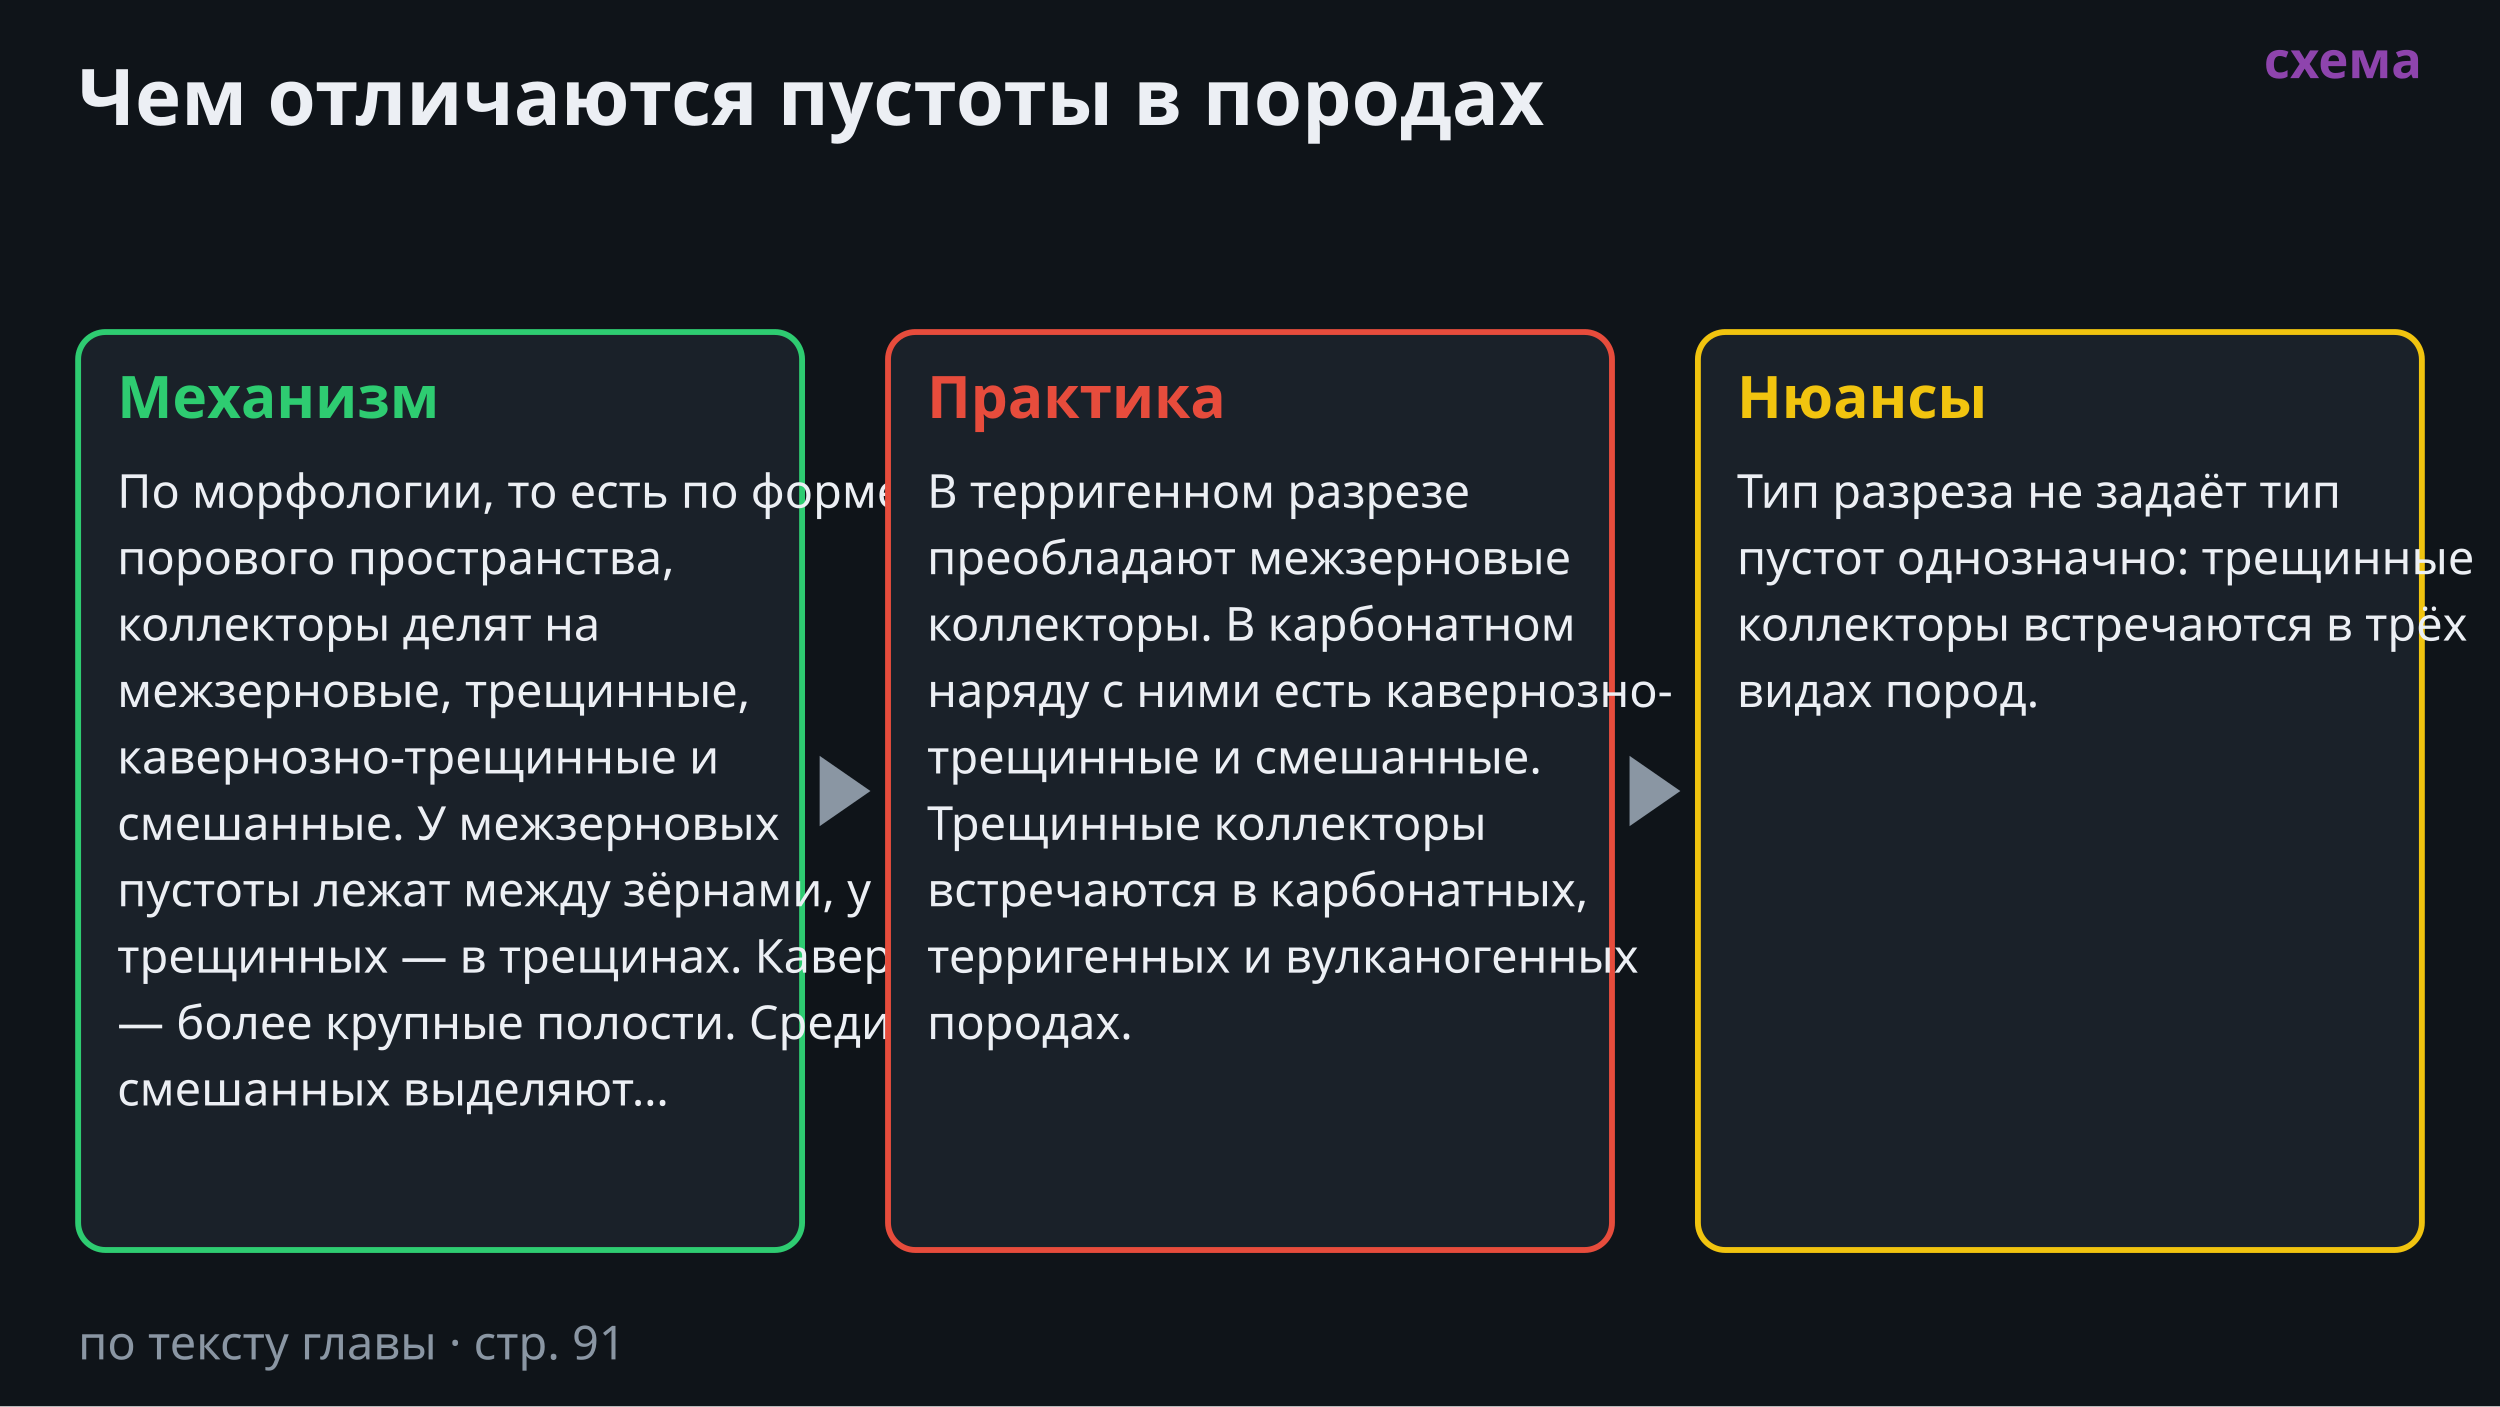
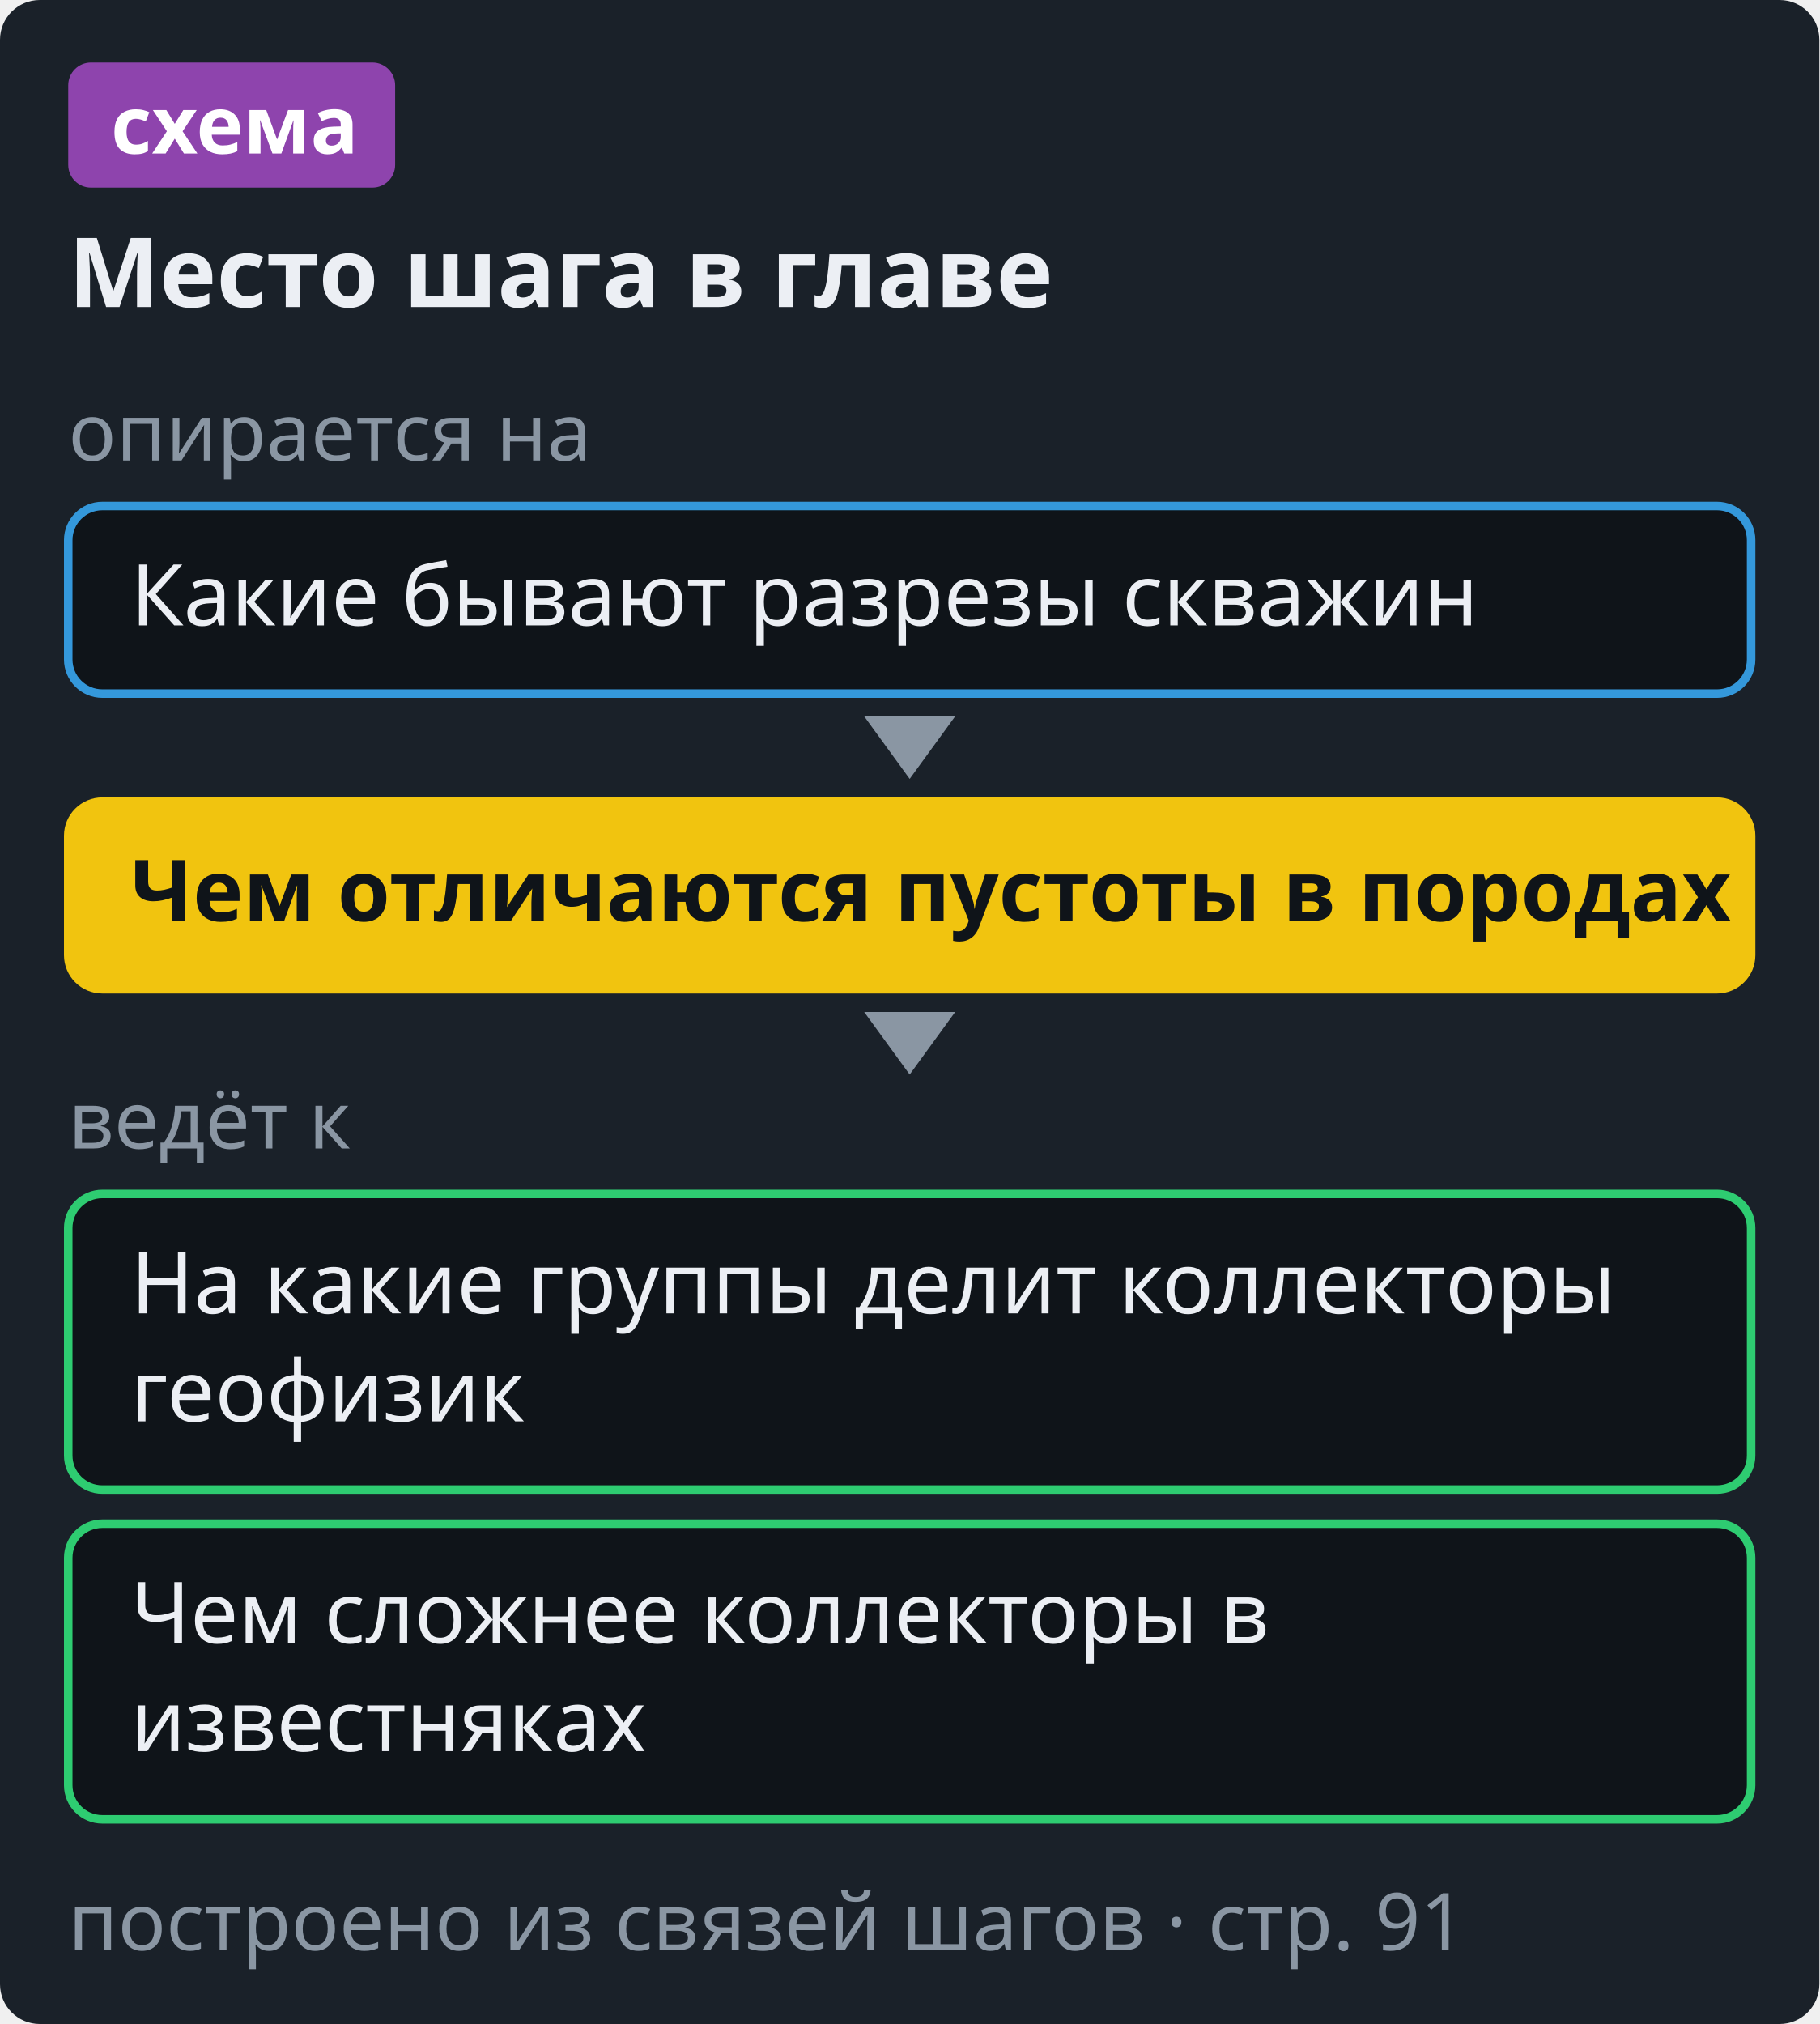
- <svg xmlns="http://www.w3.org/2000/svg" viewBox="0 0 1280 720" width="1280" height="720" style="max-width:100%;height:auto">
-   <rect width="1280" height="720" fill="#0F1419" />
-   <text x="40" y="64" font-family="Segoe UI" font-size="40" font-weight="700" fill="#ECEFF4">Чем отличаются пустоты в породах</text>
-   <text x="1240" y="40" text-anchor="end" font-family="Segoe UI" font-size="26" font-weight="700" fill="#8E44AD">схема</text>
-   <rect x="40.0" y="170" width="370.667" height="470" rx="14" fill="#1A2129" stroke="#2ECC71" stroke-width="3" />
-   <text x="60.0" y="214" font-family="Segoe UI" font-size="30" font-weight="700" fill="#2ECC71">Механизм</text>
-   <text x="60.0" y="260" font-family="Segoe UI" font-size="24" fill="#ECEFF4">По морфологии, то есть по форме</text>
-   <text x="60.0" y="294" font-family="Segoe UI" font-size="24" fill="#ECEFF4">порового пространства,</text>
-   <text x="60.0" y="328" font-family="Segoe UI" font-size="24" fill="#ECEFF4">коллекторы делят на</text>
-   <text x="60.0" y="362" font-family="Segoe UI" font-size="24" fill="#ECEFF4">межзерновые, трещинные,</text>
-   <text x="60.0" y="396" font-family="Segoe UI" font-size="24" fill="#ECEFF4">кавернозно-трещинные и</text>
-   <text x="60.0" y="430" font-family="Segoe UI" font-size="24" fill="#ECEFF4">смешанные. У межзерновых</text>
-   <text x="60.0" y="464" font-family="Segoe UI" font-size="24" fill="#ECEFF4">пустоты лежат между зёрнами, у</text>
-   <text x="60.0" y="498" font-family="Segoe UI" font-size="24" fill="#ECEFF4">трещинных — в трещинах. Каверны</text>
-   <text x="60.0" y="532" font-family="Segoe UI" font-size="24" fill="#ECEFF4">— более крупные полости. Среди</text>
-   <text x="60.0" y="566" font-family="Segoe UI" font-size="24" fill="#ECEFF4">смешанных выделяют…</text>
-   <polygon points="419.667,387 445.667,405 419.667,423" fill="#8A96A3" />
-   <rect x="454.667" y="170" width="370.667" height="470" rx="14" fill="#1A2129" stroke="#E74C3C" stroke-width="3" />
-   <text x="474.667" y="214" font-family="Segoe UI" font-size="30" font-weight="700" fill="#E74C3C">Практика</text>
-   <text x="474.667" y="260" font-family="Segoe UI" font-size="24" fill="#ECEFF4">В терригенном разрезе</text>
-   <text x="474.667" y="294" font-family="Segoe UI" font-size="24" fill="#ECEFF4">преобладают межзерновые</text>
-   <text x="474.667" y="328" font-family="Segoe UI" font-size="24" fill="#ECEFF4">коллекторы. В карбонатном</text>
-   <text x="474.667" y="362" font-family="Segoe UI" font-size="24" fill="#ECEFF4">наряду с ними есть кавернозно-</text>
-   <text x="474.667" y="396" font-family="Segoe UI" font-size="24" fill="#ECEFF4">трещинные и смешанные.</text>
-   <text x="474.667" y="430" font-family="Segoe UI" font-size="24" fill="#ECEFF4">Трещинные коллекторы</text>
-   <text x="474.667" y="464" font-family="Segoe UI" font-size="24" fill="#ECEFF4">встречаются в карбонатных,</text>
-   <text x="474.667" y="498" font-family="Segoe UI" font-size="24" fill="#ECEFF4">терригенных и вулканогенных</text>
-   <text x="474.667" y="532" font-family="Segoe UI" font-size="24" fill="#ECEFF4">породах.</text>
-   <polygon points="834.333,387 860.333,405 834.333,423" fill="#8A96A3" />
-   <rect x="869.333" y="170" width="370.667" height="470" rx="14" fill="#1A2129" stroke="#F1C40F" stroke-width="3" />
-   <text x="889.333" y="214" font-family="Segoe UI" font-size="30" font-weight="700" fill="#F1C40F">Нюансы</text>
-   <text x="889.333" y="260" font-family="Segoe UI" font-size="24" fill="#ECEFF4">Тип разреза не задаёт тип</text>
-   <text x="889.333" y="294" font-family="Segoe UI" font-size="24" fill="#ECEFF4">пустот однозначно: трещинные</text>
-   <text x="889.333" y="328" font-family="Segoe UI" font-size="24" fill="#ECEFF4">коллекторы встречаются в трёх</text>
-   <text x="889.333" y="362" font-family="Segoe UI" font-size="24" fill="#ECEFF4">видах пород.</text>
-   <text x="40" y="696" font-family="Segoe UI" font-size="24" fill="#8A96A3">по тексту главы · стр. 91</text>
+ <svg xmlns="http://www.w3.org/2000/svg" viewBox="0 0 640 712" width="640" height="712" style="max-width:100%;height:auto">
+   <rect width="640" height="712" rx="14" fill="#1A2129" />
+   <rect x="24" y="22" width="115" height="44" rx="8" fill="#8E44AD" />
+   <text x="39.0" y="54.0" font-family="Segoe UI,system-ui,sans-serif" font-size="28" font-weight="600" fill="#FFFFFF" text-anchor="start">схема</text>
+   <text x="24.0" y="108.0" font-family="Segoe UI,system-ui,sans-serif" font-size="34" font-weight="700" fill="#ECEFF4" text-anchor="start">Место шага в главе</text>
+   <text x="24.0" y="162.0" font-family="Segoe UI,system-ui,sans-serif" font-size="28" font-weight="400" fill="#8A96A3" text-anchor="start">опирается на</text>
+   <rect x="24" y="178" width="592" height="66" rx="12" fill="#0F1419" stroke="#3498DB" stroke-width="3" />
+   <text x="46.0" y="220.0" font-family="Segoe UI,system-ui,sans-serif" font-size="30" font-weight="400" fill="#ECEFF4" text-anchor="start">Какие бывают разрезы скважин</text>
+   <polygon points="304.0,252 336.0,252 320.0,274" fill="#8A96A3" />
+   <rect x="24" y="282" width="592" height="66" rx="12" fill="#F1C40F" stroke="#F1C40F" stroke-width="3" />
+   <text x="46.0" y="324.0" font-family="Segoe UI,system-ui,sans-serif" font-size="30" font-weight="700" fill="#0F1419" text-anchor="start">Чем отличаются пустоты в породах</text>
+   <polygon points="304.0,356 336.0,356 320.0,378" fill="#8A96A3" />
+   <text x="24.0" y="404.0" font-family="Segoe UI,system-ui,sans-serif" font-size="28" font-weight="400" fill="#8A96A3" text-anchor="start">ведёт к</text>
+   <rect x="24" y="420" width="592" height="104" rx="12" fill="#0F1419" stroke="#2ECC71" stroke-width="3" />
+   <text x="46.0" y="462.0" font-family="Segoe UI,system-ui,sans-serif" font-size="30" font-weight="400" fill="#ECEFF4" text-anchor="start">На какие группы делит коллекторы</text>
+   <text x="46.0" y="500.0" font-family="Segoe UI,system-ui,sans-serif" font-size="30" font-weight="400" fill="#ECEFF4" text-anchor="start">геофизик</text>
+   <rect x="24" y="536" width="592" height="104" rx="12" fill="#0F1419" stroke="#2ECC71" stroke-width="3" />
+   <text x="46.0" y="578.0" font-family="Segoe UI,system-ui,sans-serif" font-size="30" font-weight="400" fill="#ECEFF4" text-anchor="start">Чем сложнее коллекторы в</text>
+   <text x="46.0" y="616.0" font-family="Segoe UI,system-ui,sans-serif" font-size="30" font-weight="400" fill="#ECEFF4" text-anchor="start">известняках</text>
+   <text x="24.0" y="686.0" font-family="Segoe UI,system-ui,sans-serif" font-size="28" font-weight="400" fill="#8A96A3" text-anchor="start">построено из связей шагов · стр. 91</text>
</svg>
